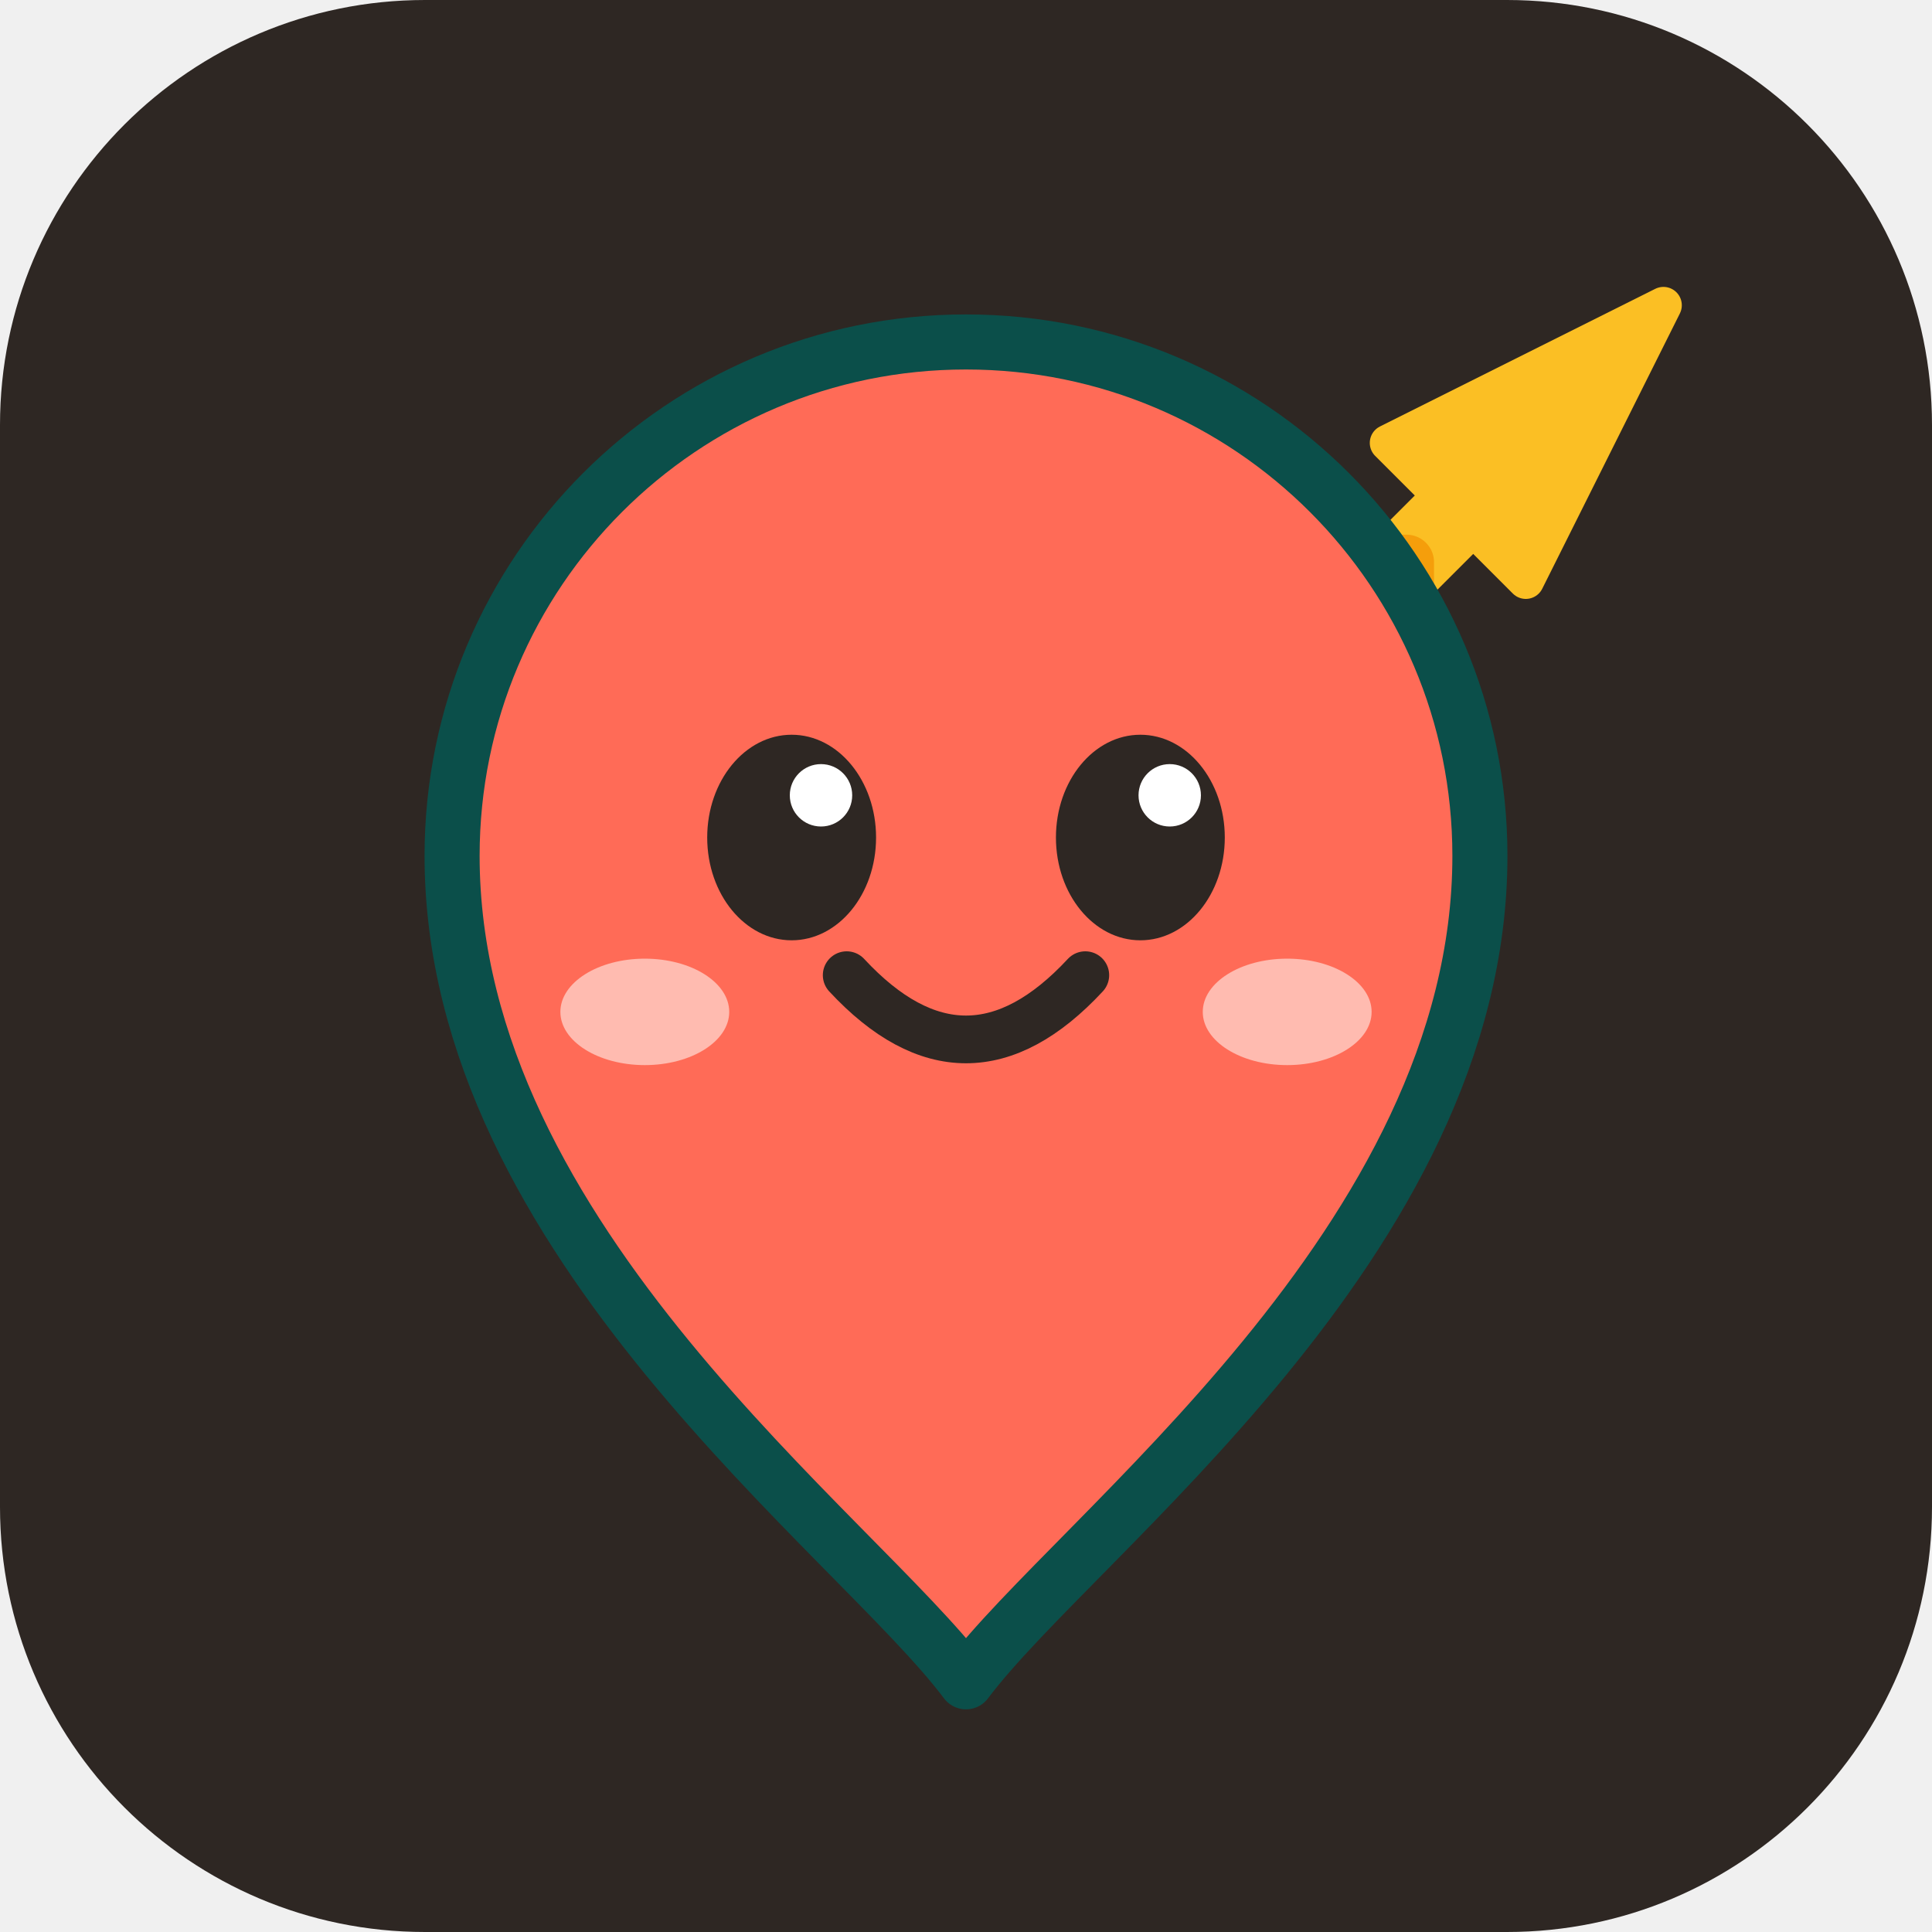
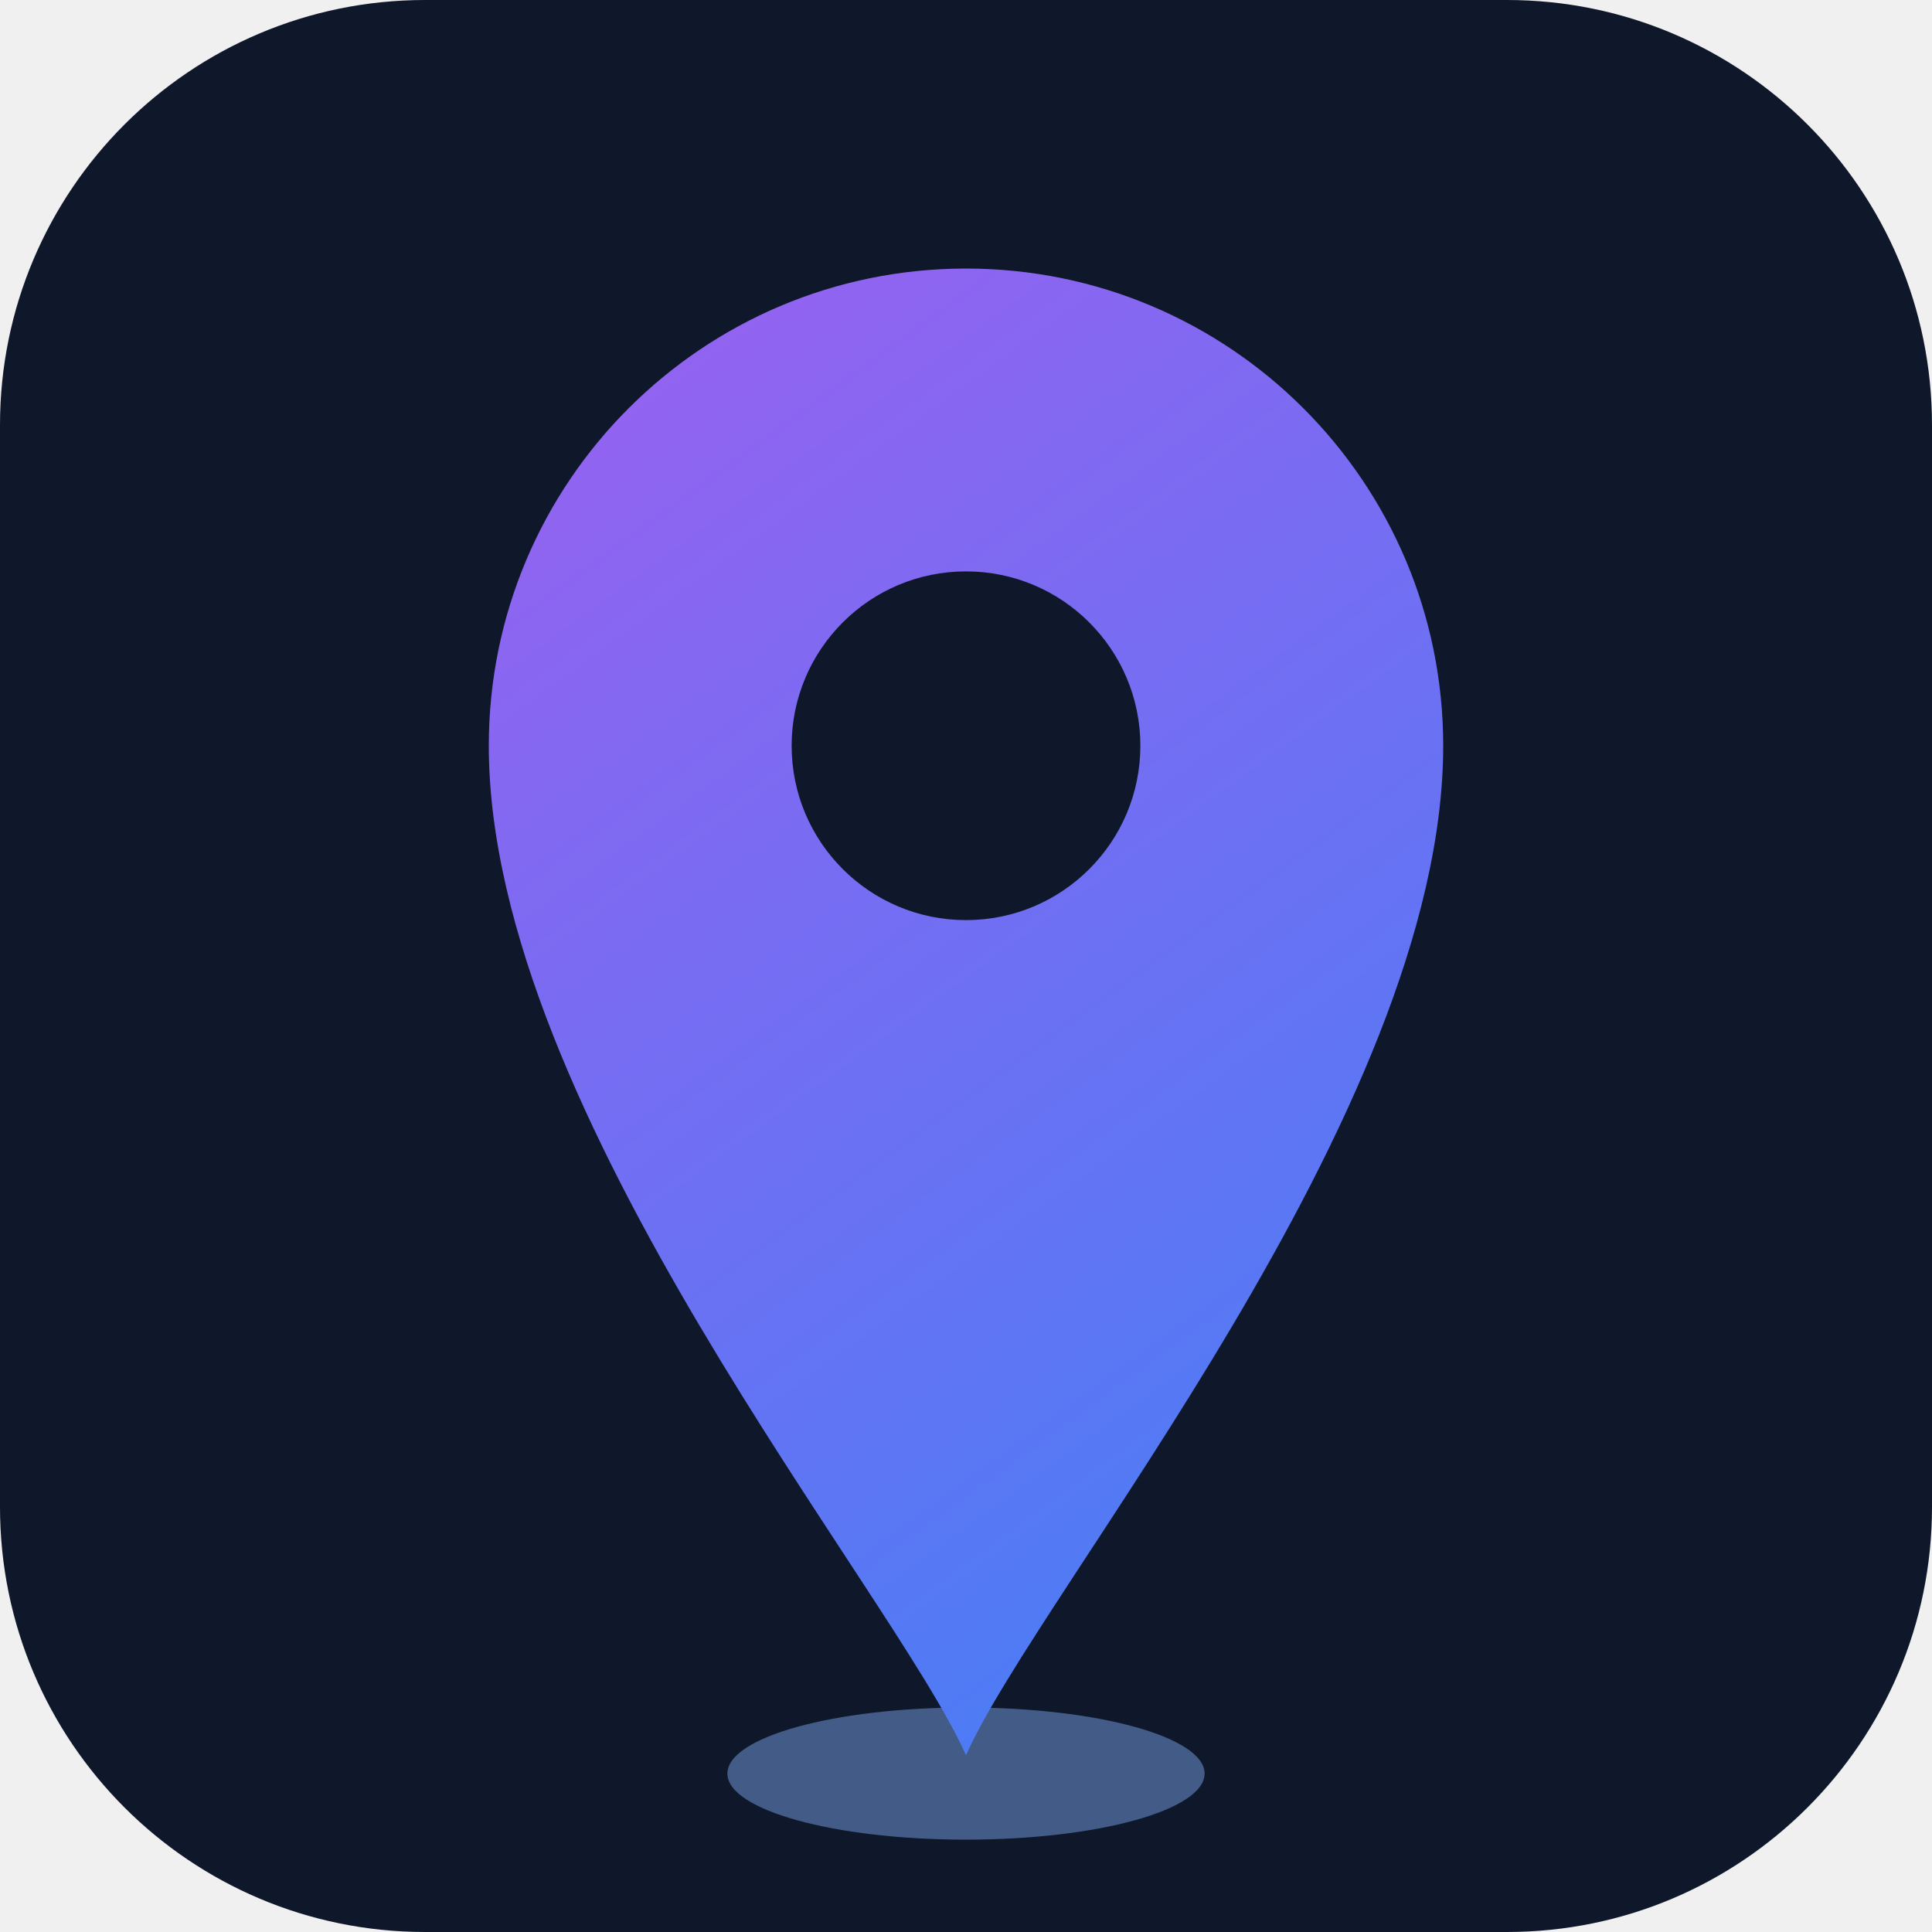
<svg xmlns="http://www.w3.org/2000/svg" viewBox="0 0 100 100">
  <defs>
    <clipPath id="tab">
      <rect width="100" height="100" rx="22" />
    </clipPath>
  </defs>
  <g clip-path="url(#tab)">
-     <rect width="100" height="100" fill="#2e2723" />
+     <rect width="100" height="100" fill="#0f172a" />
    <g transform="translate(50 50) scale(0.95) translate(-50 -50)">
-       <path d="M72 30 L84 18" stroke="#fbbf24" stroke-width="4.5" stroke-linecap="round" />
-       <path d="M88 14 L80.5 29 L73 21.5 Z" fill="#fbbf24" stroke="#fbbf24" stroke-width="2" stroke-linejoin="round" />
-       <path d="M74 28 L68 28 M74 28 L74 34" stroke="#f59e0b" stroke-width="3" stroke-linecap="round" fill="none" />
-       <path d="M50 89 C44 81 22 65 22 44 A28 28 0 1 1 78 44 C78 65 56 81 50 89 Z" fill="#ff6b57" stroke="#0b4f4a" stroke-width="3" stroke-linejoin="round" />
-       <ellipse cx="32.5" cy="52.5" rx="4.6" ry="2.9" fill="#ffc9bf" opacity="0.85" />
-       <ellipse cx="67.5" cy="52.5" rx="4.6" ry="2.9" fill="#ffc9bf" opacity="0.85" />
-       <ellipse cx="40.5" cy="43" rx="4.6" ry="5.6" fill="#2e2723" />
-       <ellipse cx="59.5" cy="43" rx="4.6" ry="5.6" fill="#2e2723" />
-       <circle cx="42.1" cy="40.7" r="1.7" fill="#ffffff" />
-       <circle cx="61.1" cy="40.7" r="1.7" fill="#ffffff" />
-       <path d="M43.5 50.5 Q50 57.5 56.5 50.5" fill="none" stroke="#2e2723" stroke-width="2.6" stroke-linecap="round" />
+       <defs>
+         <linearGradient id="brand" x1="18" y1="6" x2="82" y2="94" gradientUnits="userSpaceOnUse">
+           <stop offset="0" stop-color="#a35df0" />
+           <stop offset="1" stop-color="#3b82f6" />
+         </linearGradient>
+       </defs>
+       <ellipse cx="50" cy="94" rx="13" ry="3.6" fill="#81aff9" opacity="0.45" />
+       <path d="M50 93 C46 84 24 58 24 38 A26 26 0 1 1 76 38 C76 58 54 84 50 93 Z M59.5 38 A9.5 9.5 0 1 0 40.5 38 A9.5 9.5 0 1 0 59.5 38 Z" fill="url(#brand)" fill-rule="evenodd" />
    </g>
  </g>
</svg>
